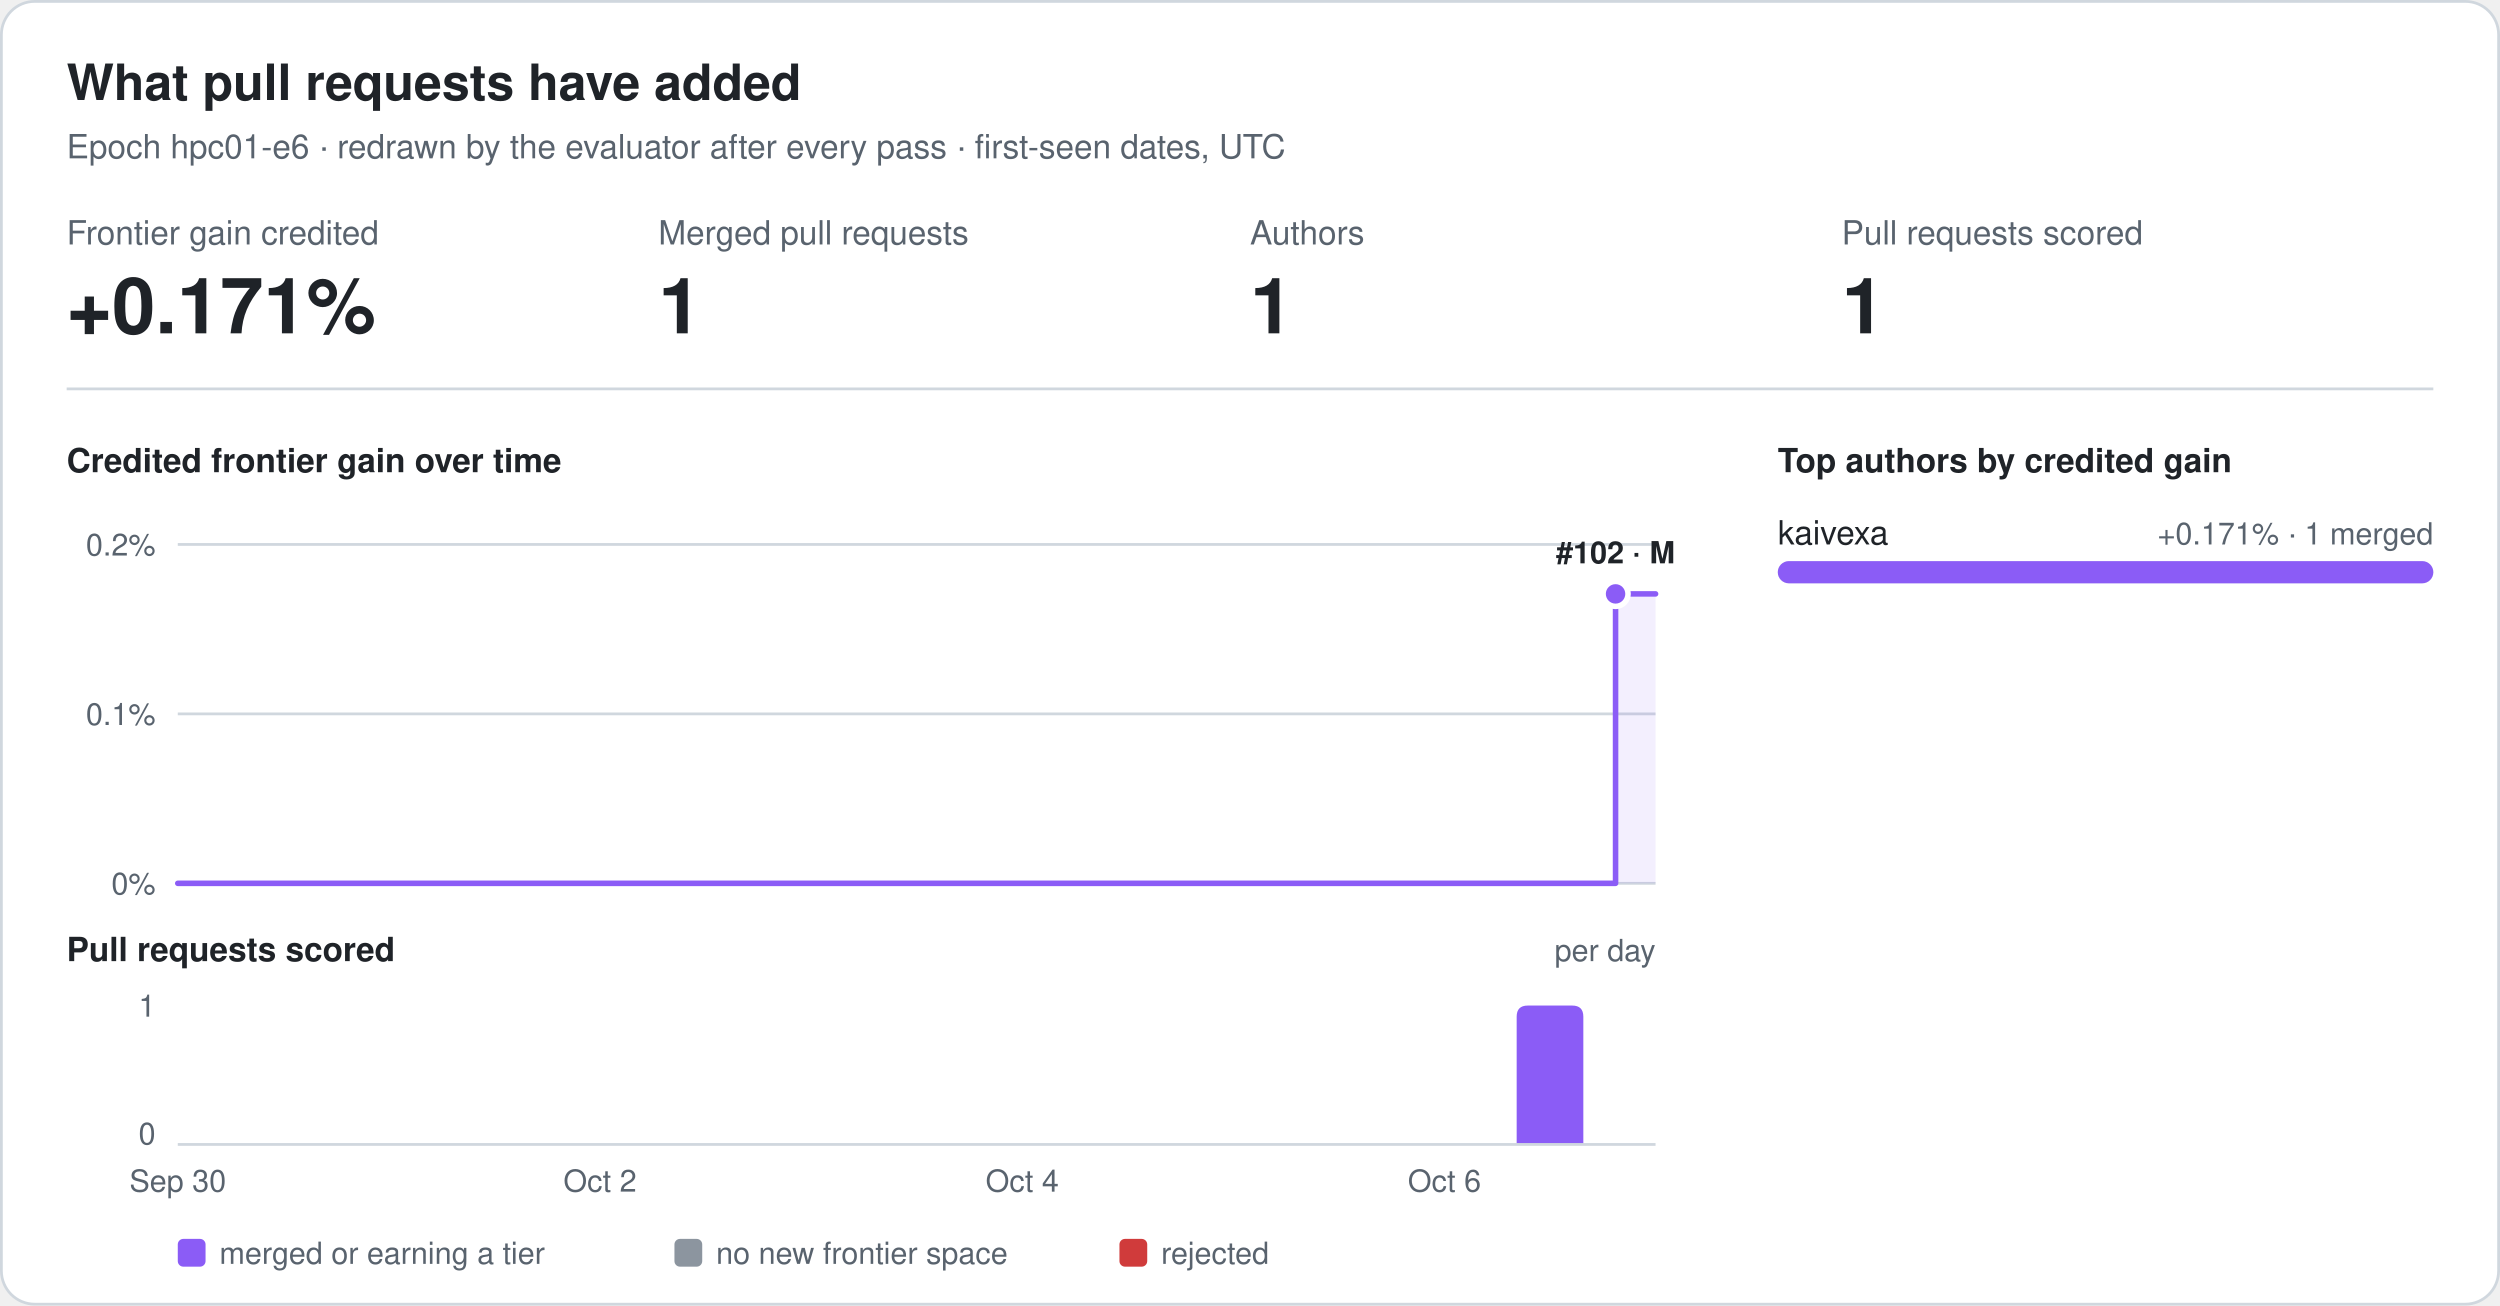
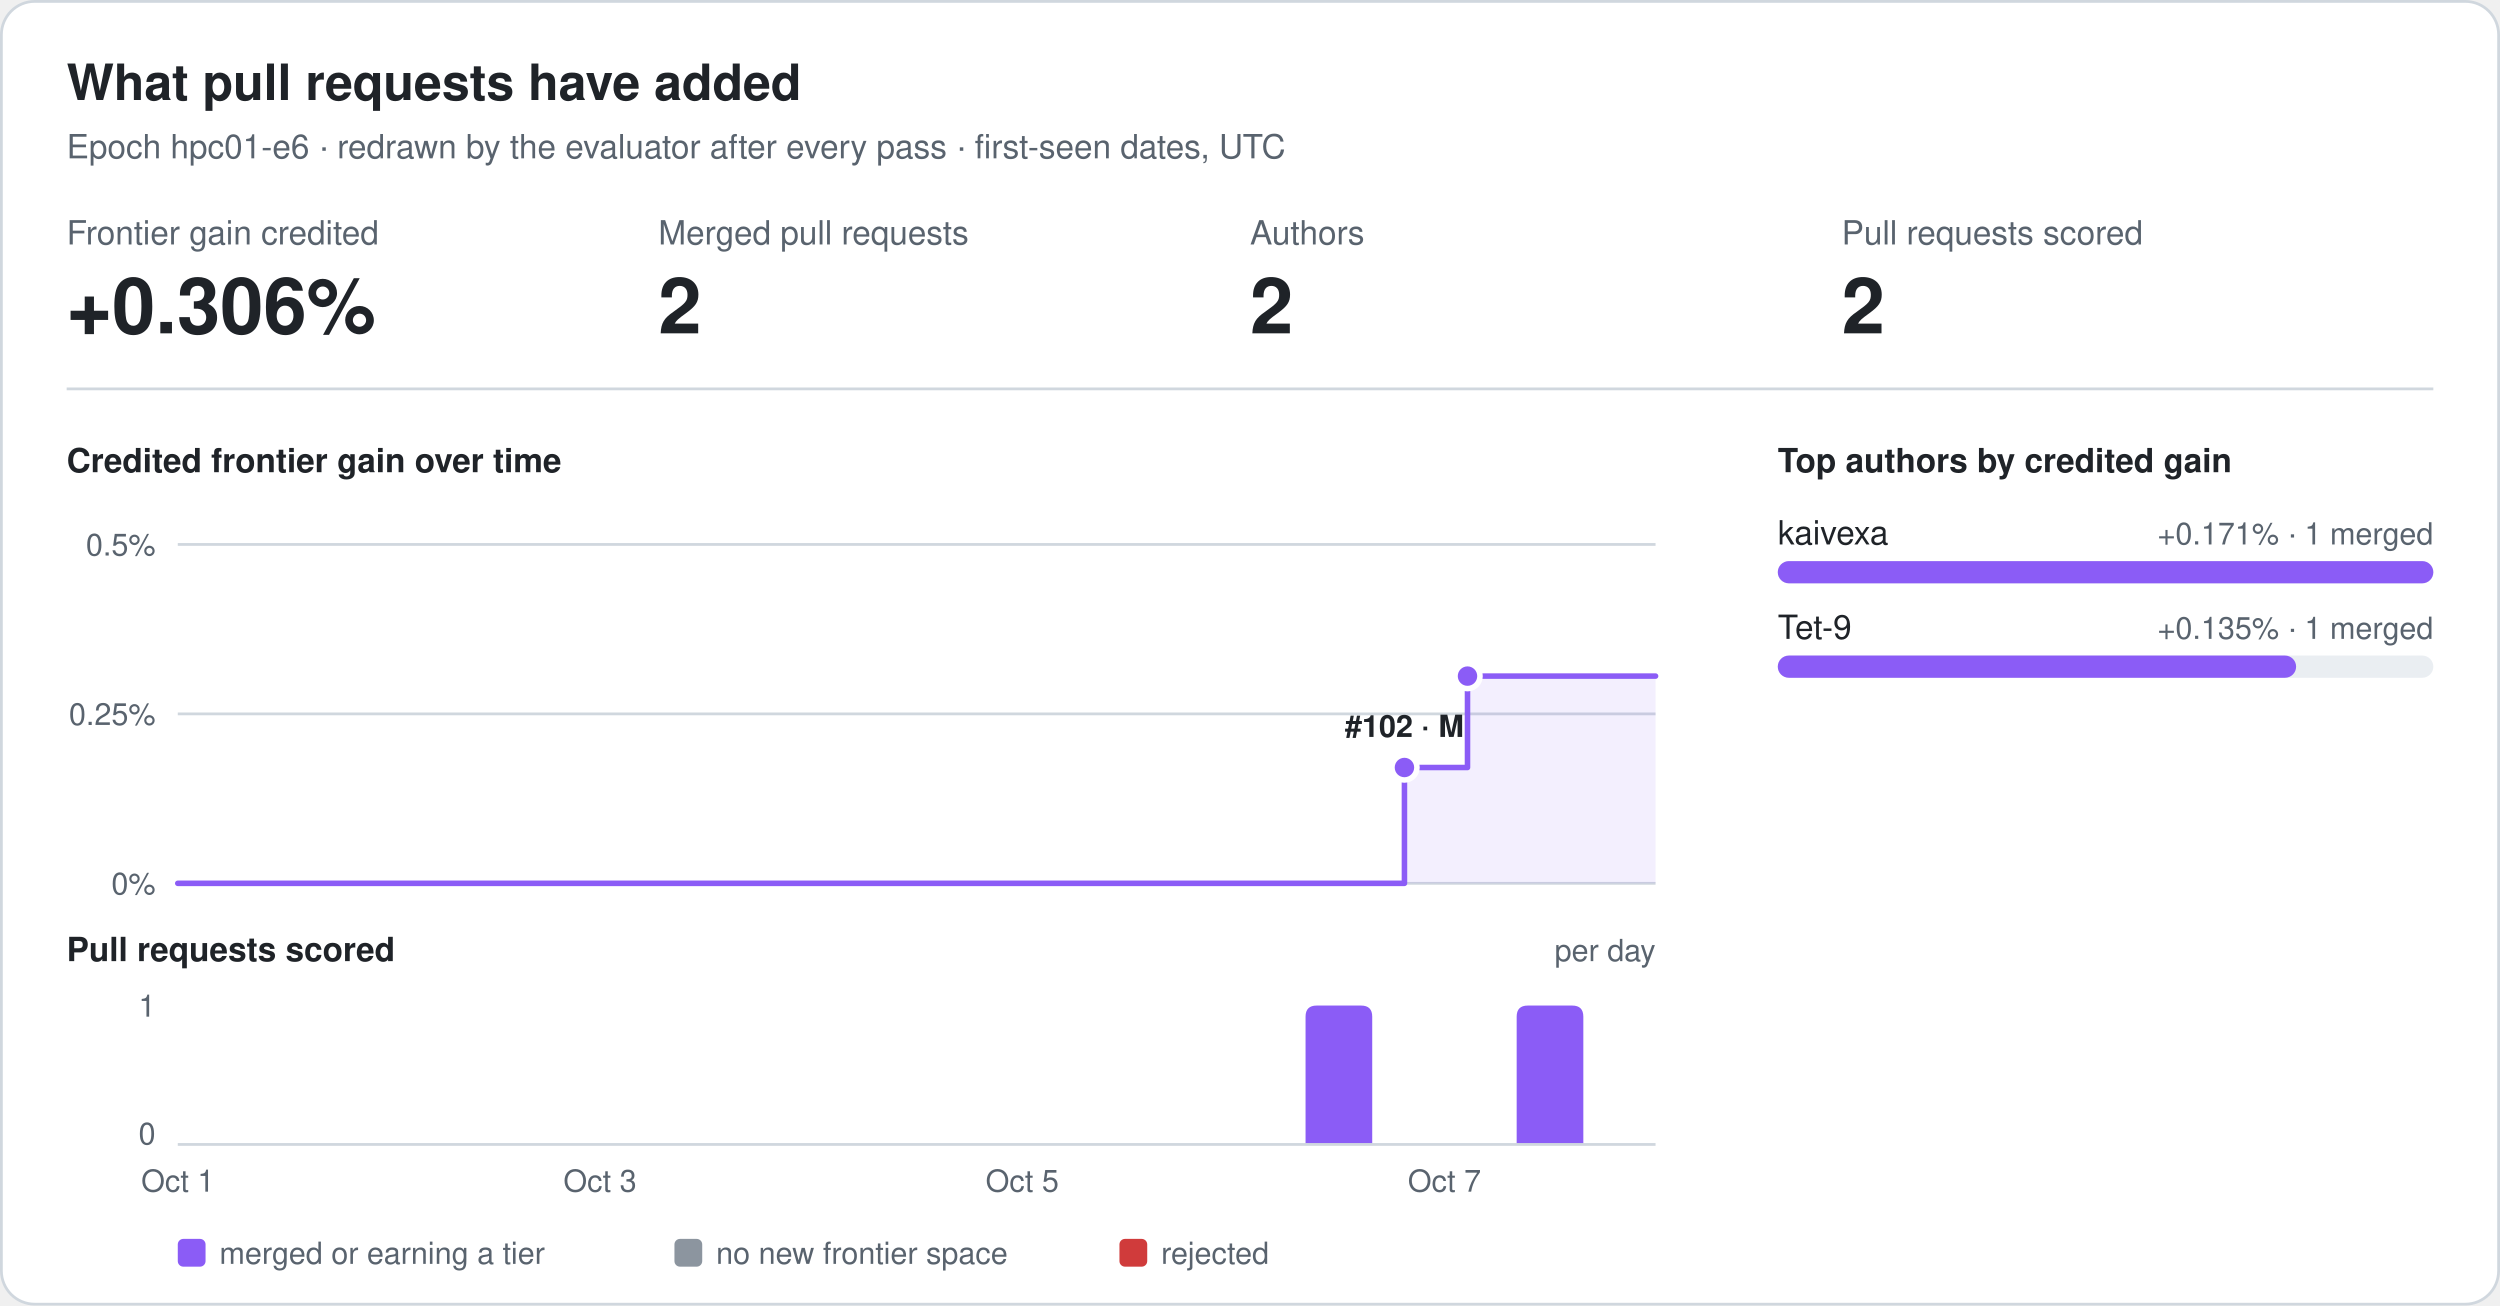
- <svg xmlns="http://www.w3.org/2000/svg" width="900" height="470" viewBox="0 0 900 470" font-family="-apple-system,BlinkMacSystemFont,'Segoe UI',Helvetica,Arial,sans-serif" role="img" aria-label="Frontier gain credited to merged pull requests: +0.171% from 1 merges, 1 pull requests scored">
+ <svg xmlns="http://www.w3.org/2000/svg" width="900" height="470" viewBox="0 0 900 470" font-family="-apple-system,BlinkMacSystemFont,'Segoe UI',Helvetica,Arial,sans-serif" role="img" aria-label="Frontier gain credited to merged pull requests: +0.306% from 2 merges, 2 pull requests scored">
  <style>
.bg{fill:#ffffff;stroke:#d0d7de}.t{fill:#1f2328}.m{fill:#59636e}.rule{stroke:#d0d7de}.ring{stroke:#ffffff}
.acc{fill:#8b5cf6}.accl{stroke:#8b5cf6}.wash{fill:#8b5cf6;fill-opacity:.1}.gry{fill:#8c959f}.rej{fill:#d03b3b}.track{fill:#eaeef2}.tk{stroke:#1f2328}
@media (prefers-color-scheme: dark){
.bg{fill:#0d1117;stroke:#30363d}.t{fill:#e6edf3}.m{fill:#9198a1}.rule{stroke:#30363d}.ring{stroke:#0d1117}
.acc{fill:#9a75f8}.accl{stroke:#9a75f8}.wash{fill:#9a75f8;fill-opacity:.14}.gry{fill:#9198a1}.rej{fill:#e5534b}.track{fill:#21262d}.tk{stroke:#e6edf3}}
</style>
  <rect class="bg" x="0.5" y="0.5" width="899" height="469" rx="12" />
  <text x="24.0" y="36.0" class="t" font-size="18" font-weight="600" text-anchor="start">What pull requests have added</text>
  <text x="24.0" y="57.0" class="m" font-size="12" font-weight="400" text-anchor="start">Epoch hpc01-e6 · redrawn by the evaluator after every pass · first-seen dates, UTC</text>
  <text x="24.0" y="88.0" class="m" font-size="12" font-weight="400" text-anchor="start">Frontier gain credited</text>
-   <text x="24.0" y="120.0" class="t" font-size="28" font-weight="600" text-anchor="start">+0.171%</text>
+   <text x="24.0" y="120.0" class="t" font-size="28" font-weight="600" text-anchor="start">+0.306%</text>
  <text x="237.0" y="88.0" class="m" font-size="12" font-weight="400" text-anchor="start">Merged pull requests</text>
-   <text x="237.0" y="120.0" class="t" font-size="28" font-weight="600" text-anchor="start">1</text>
+   <text x="237.0" y="120.0" class="t" font-size="28" font-weight="600" text-anchor="start">2</text>
  <text x="450.0" y="88.0" class="m" font-size="12" font-weight="400" text-anchor="start">Authors</text>
-   <text x="450.0" y="120.0" class="t" font-size="28" font-weight="600" text-anchor="start">1</text>
+   <text x="450.0" y="120.0" class="t" font-size="28" font-weight="600" text-anchor="start">2</text>
  <text x="663.0" y="88.0" class="m" font-size="12" font-weight="400" text-anchor="start">Pull requests scored</text>
-   <text x="663.0" y="120.0" class="t" font-size="28" font-weight="600" text-anchor="start">1</text>
+   <text x="663.0" y="120.0" class="t" font-size="28" font-weight="600" text-anchor="start">2</text>
  <line class="rule" x1="24" x2="876" y1="140" y2="140" stroke-width="1" />
  <text x="24.0" y="170.0" class="t" font-size="12" font-weight="600" text-anchor="start">Credited frontier gain over time</text>
  <text x="24.0" y="346.0" class="t" font-size="12" font-weight="600" text-anchor="start">Pull requests scored</text>
  <line class="rule" x1="64" x2="596" y1="318.0" y2="318.0" stroke-width="1" />
  <text x="56.0" y="322.0" class="m" font-size="11" font-weight="400" text-anchor="end">0%</text>
  <line class="rule" x1="64" x2="596" y1="257.0" y2="257.0" stroke-width="1" />
-   <text x="56.0" y="261.0" class="m" font-size="11" font-weight="400" text-anchor="end">0.1%</text>
+   <text x="56.0" y="261.0" class="m" font-size="11" font-weight="400" text-anchor="end">0.25%</text>
  <line class="rule" x1="64" x2="596" y1="196.0" y2="196.0" stroke-width="1" />
-   <text x="56.0" y="200.0" class="m" font-size="11" font-weight="400" text-anchor="end">0.2%</text>
-   <polygon class="wash" points="64.0,318.0 581.6,318.0 581.6,213.8 596.0,213.8 596.0,318.0" />
-   <polyline class="accl" points="64.0,318.0 581.6,318.0 581.6,213.8 596.0,213.8" fill="none" stroke-width="2" stroke-linejoin="round" stroke-linecap="round" />
-   <circle class="acc ring" cx="581.6" cy="213.8" r="4.5" stroke-width="2" />
-   <text x="581.6" y="202.8" class="t" font-size="11" font-weight="600" text-anchor="middle">#102 · M</text>
+   <text x="56.0" y="200.0" class="m" font-size="11" font-weight="400" text-anchor="end">0.5%</text>
+   <polygon class="wash" points="64.0,318.0 505.6,318.0 505.6,276.3 528.3,276.3 528.3,243.4 596.0,243.4 596.0,318.0" />
+   <polyline class="accl" points="64.0,318.0 505.6,318.0 505.6,276.3 528.3,276.3 528.3,243.4 596.0,243.4" fill="none" stroke-width="2" stroke-linejoin="round" stroke-linecap="round" />
+   <circle class="acc ring" cx="505.6" cy="276.3" r="4.5" stroke-width="2" />
+   <circle class="acc ring" cx="528.3" cy="243.4" r="4.5" stroke-width="2" />
+   <text x="505.6" y="265.3" class="t" font-size="11" font-weight="600" text-anchor="middle">#102 · M</text>
+   <path class="acc" d="M470.0,412.0V366.0Q470.0,362.0 474.0,362.0H490.0Q494.0,362.0 494.0,366.0V412.0Z" />
  <path class="acc" d="M546.0,412.0V366.0Q546.0,362.0 550.0,362.0H566.0Q570.0,362.0 570.0,366.0V412.0Z" />
  <line class="rule" x1="64" x2="596" y1="412" y2="412" stroke-width="1" />
  <text x="56.0" y="366.0" class="m" font-size="11" font-weight="400" text-anchor="end">1</text>
  <text x="56.0" y="412.0" class="m" font-size="11" font-weight="400" text-anchor="end">0</text>
  <text x="596.0" y="346.0" class="m" font-size="11" font-weight="400" text-anchor="end">per day</text>
-   <text x="64.0" y="429.0" class="m" font-size="11" font-weight="400" text-anchor="middle">Sep 30</text>
-   <text x="216.0" y="429.0" class="m" font-size="11" font-weight="400" text-anchor="middle">Oct 2</text>
-   <text x="368.0" y="429.0" class="m" font-size="11" font-weight="400" text-anchor="middle">Oct 4</text>
-   <text x="520.0" y="429.0" class="m" font-size="11" font-weight="400" text-anchor="middle">Oct 6</text>
+   <text x="64.0" y="429.0" class="m" font-size="11" font-weight="400" text-anchor="middle">Oct 1</text>
+   <text x="216.0" y="429.0" class="m" font-size="11" font-weight="400" text-anchor="middle">Oct 3</text>
+   <text x="368.0" y="429.0" class="m" font-size="11" font-weight="400" text-anchor="middle">Oct 5</text>
+   <text x="520.0" y="429.0" class="m" font-size="11" font-weight="400" text-anchor="middle">Oct 7</text>
  <rect class="acc" x="64" y="446" width="10" height="10" rx="2" />
  <text x="79.0" y="455.0" class="m" font-size="11" font-weight="400" text-anchor="start">merged or earning a tier</text>
  <rect class="gry" x="242.8" y="446" width="10" height="10" rx="2" />
  <text x="257.8" y="455.0" class="m" font-size="11" font-weight="400" text-anchor="start">no new frontier space</text>
  <rect class="rej" x="403.0" y="446" width="10" height="10" rx="2" />
  <text x="418.0" y="455.0" class="m" font-size="11" font-weight="400" text-anchor="start">rejected</text>
  <text x="640.0" y="170.0" class="t" font-size="12" font-weight="600" text-anchor="start">Top authors by credited gain</text>
  <text x="640.0" y="196.0" class="t" font-size="12" font-weight="400" text-anchor="start">kaivexa</text>
  <text x="876.0" y="196.0" class="m" font-size="11" font-weight="400" text-anchor="end">+0.171% · 1 merged</text>
  <rect class="track" x="640" y="202" width="236" height="8" rx="4" />
  <rect class="acc" x="640" y="202" width="236.0" height="8" rx="4" />
+   <text x="640.0" y="230.0" class="t" font-size="12" font-weight="400" text-anchor="start">Tet-9</text>
+   <text x="876.0" y="230.0" class="m" font-size="11" font-weight="400" text-anchor="end">+0.135% · 1 merged</text>
+   <rect class="track" x="640" y="236" width="236" height="8" rx="4" />
+   <rect class="acc" x="640" y="236" width="186.6" height="8" rx="4" />
</svg>
